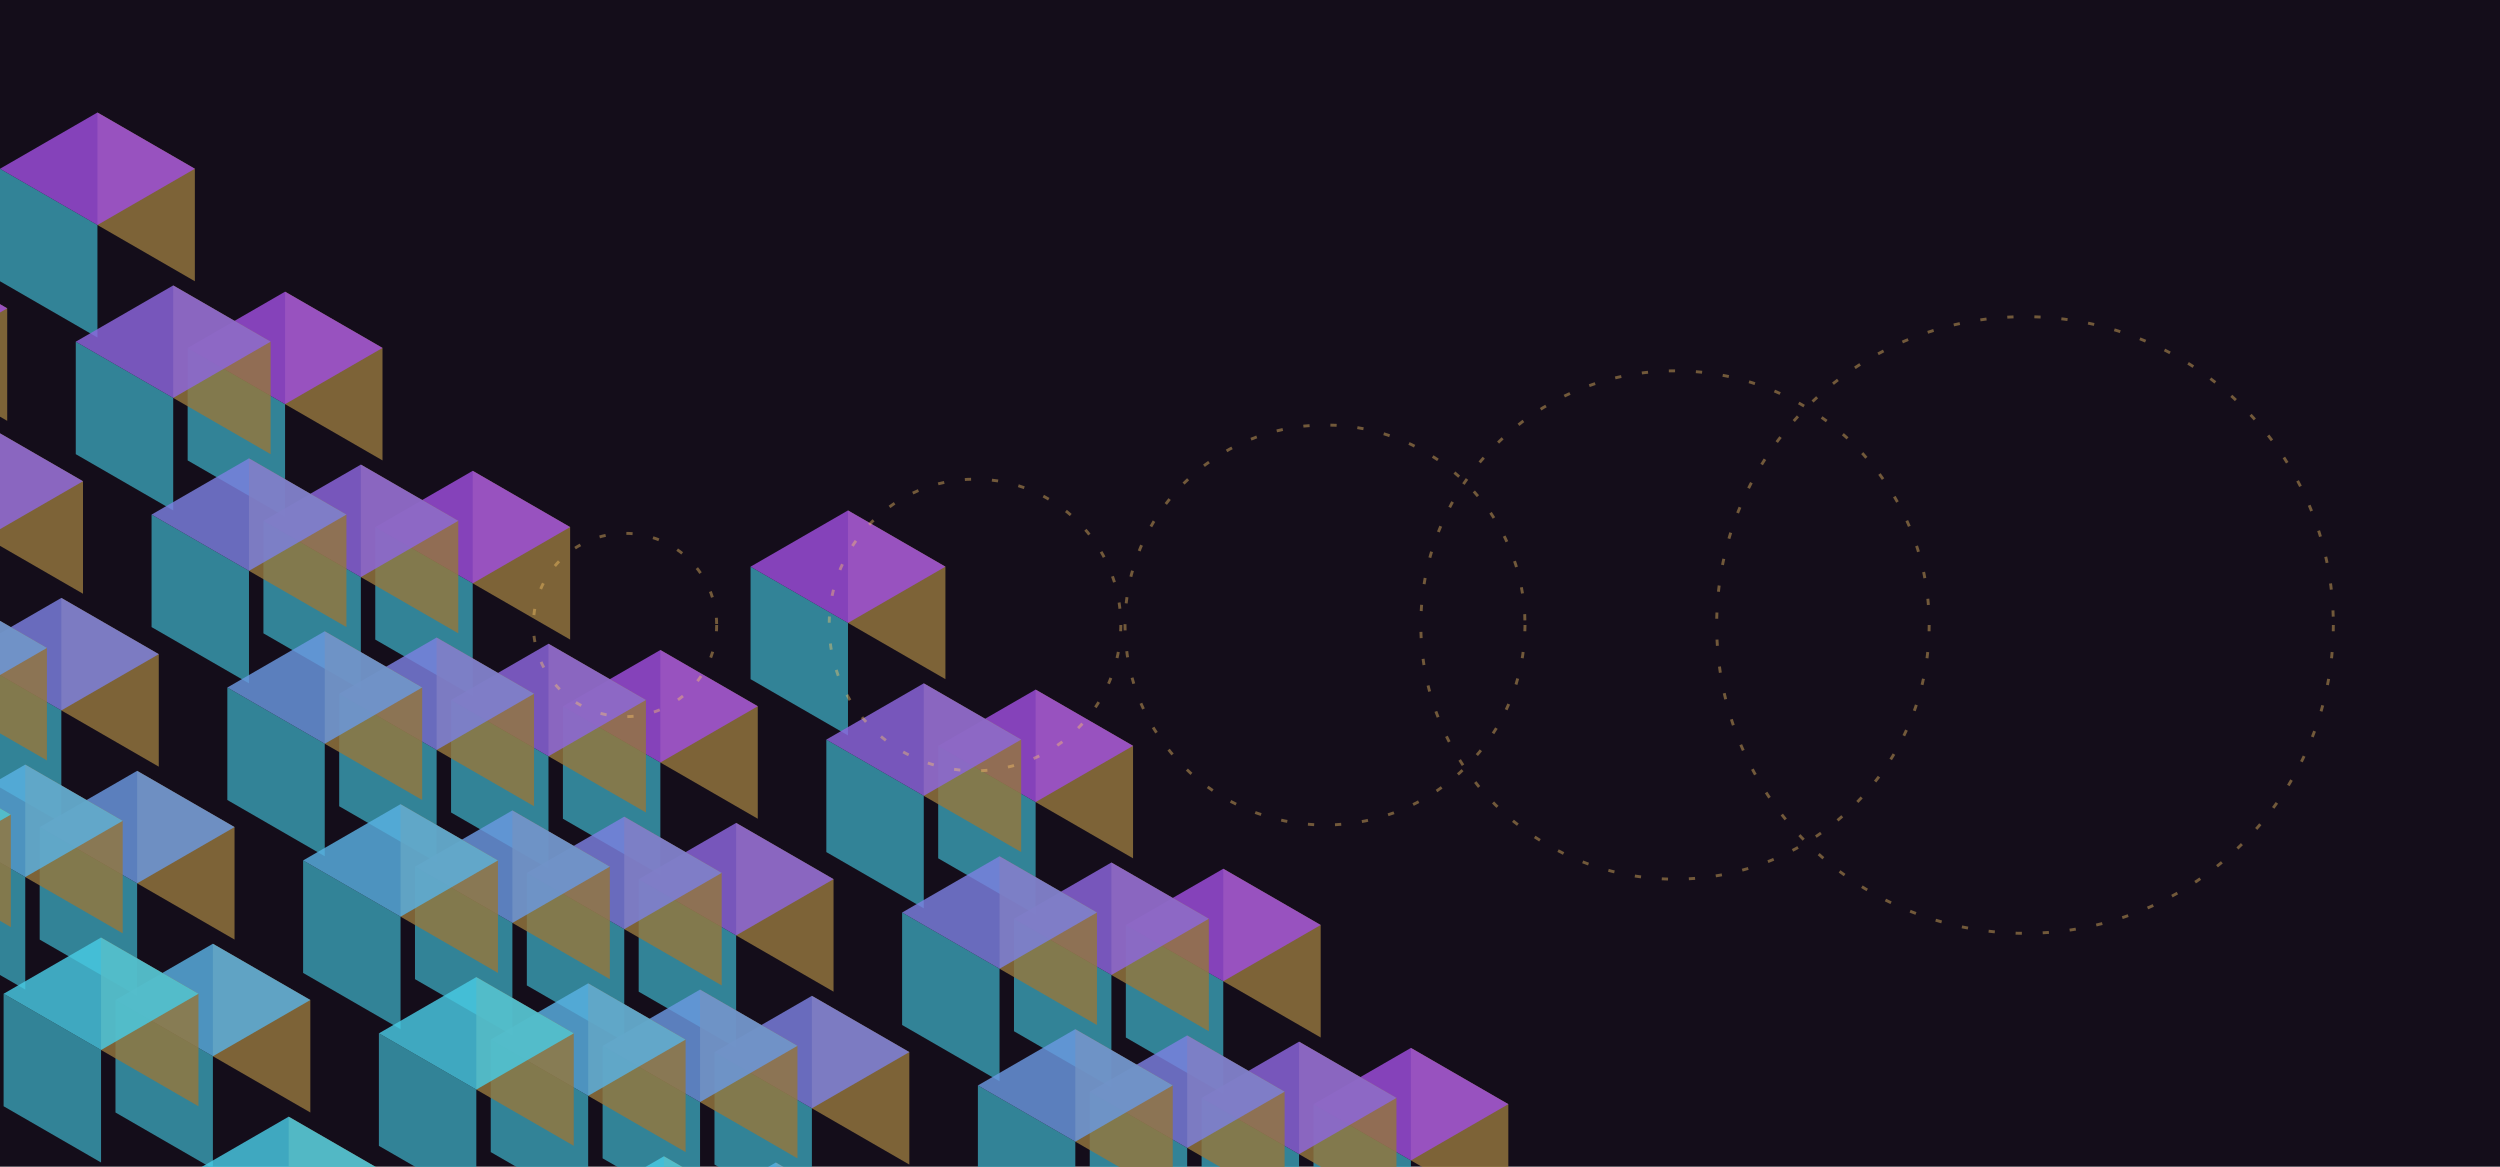
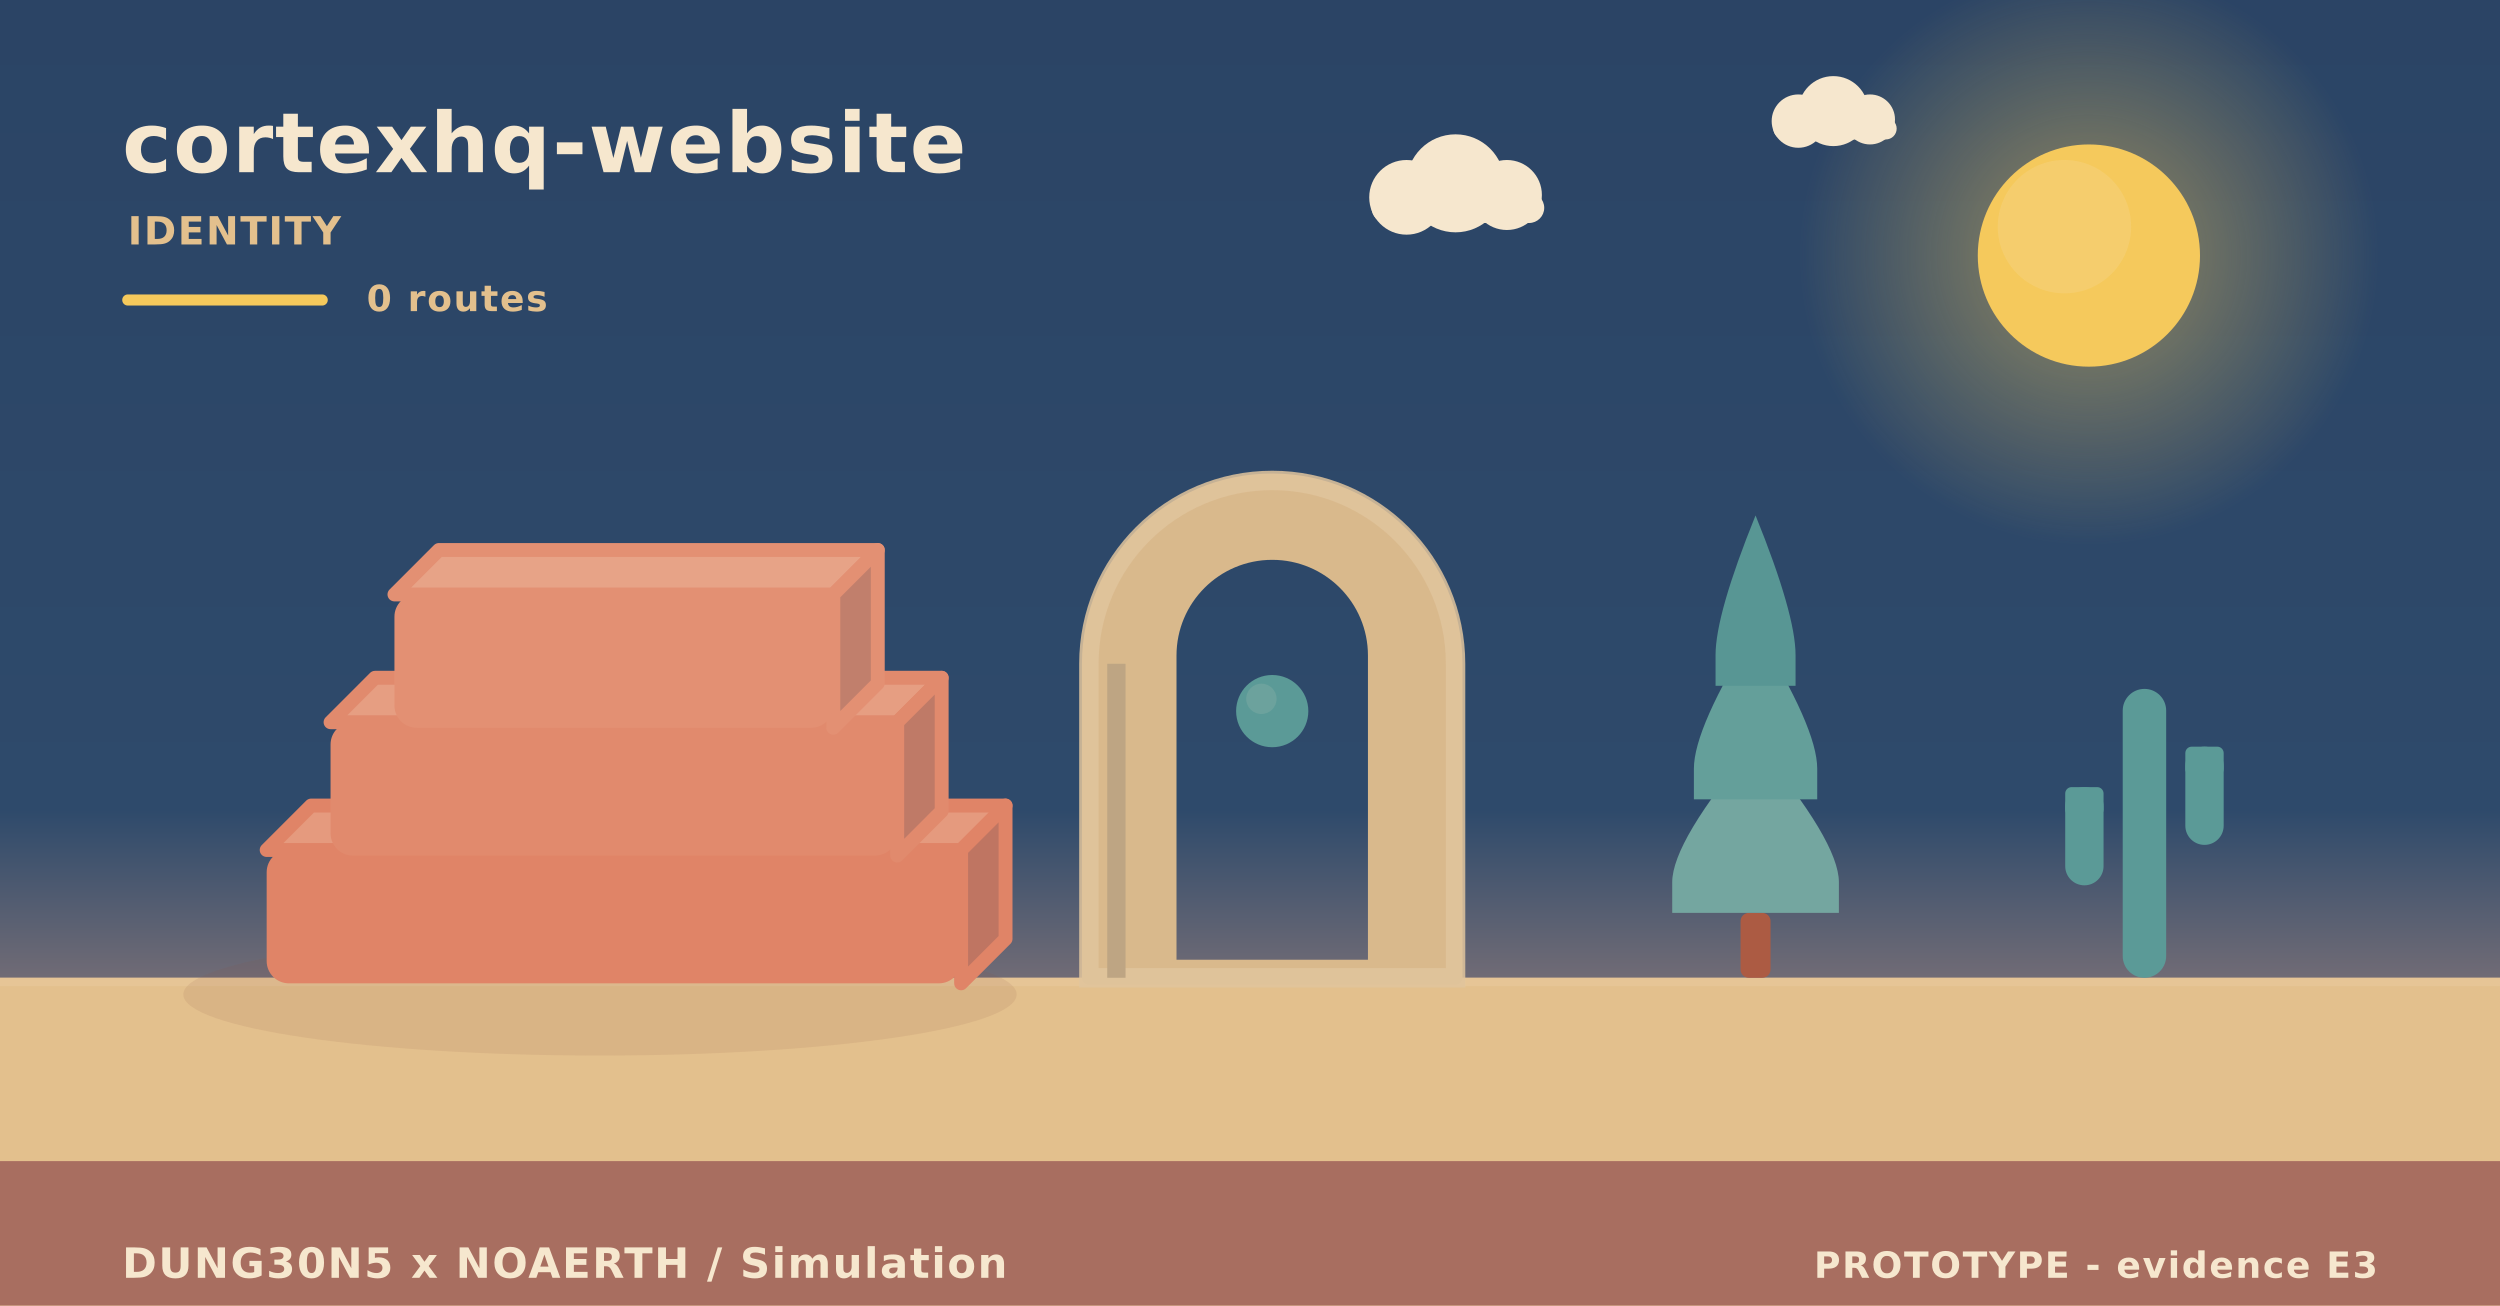
- <svg xmlns="http://www.w3.org/2000/svg" viewBox="0 0 1200 560" width="1200" height="560" role="img" aria-label="cortexhq-website hero">
-   <rect width="1200" height="560" fill="#140d1a" />
-   <defs>
-     <linearGradient id="gh" x1="0" y1="0" x2="1" y2="1">
-       <stop offset="0%" stop-color="#9d4edd" />
-       <stop offset="100%" stop-color="#48cae4" />
-     </linearGradient>
-   </defs>
-   <polygon points="-43.30,175.00 3.46,202.00 3.46,148.00 -43.30,121.00" fill="#94763d" opacity="0.82" />
-   <polygon points="-90.07,202.00 -43.30,229.00 -43.30,175.00 -90.07,148.00" fill="#389eb2" opacity="0.82" />
-   <polygon points="-43.30,121.00 3.46,148.00 -43.30,175.00 -90.07,148.00" fill="#9d4edd" opacity="0.82" />
-   <polygon points="-96.99,172.00 -50.23,199.00 -50.23,145.00 -96.99,118.00" fill="#94763d" opacity="0.82" />
-   <polygon points="-143.76,199.00 -96.99,226.00 -96.99,172.00 -143.76,145.00" fill="#389eb2" opacity="0.82" />
-   <polygon points="-96.99,118.00 -50.23,145.00 -96.99,172.00 -143.76,145.00" fill="#8c67de" opacity="0.82" />
-   <polygon points="-150.69,169.00 -103.92,196.00 -103.92,142.00 -150.69,115.00" fill="#94763d" opacity="0.82" />
-   <polygon points="-197.45,196.00 -150.69,223.00 -150.69,169.00 -197.45,142.00" fill="#389eb2" opacity="0.82" />
-   <polygon points="-150.69,115.00 -103.92,142.00 -150.69,169.00 -197.45,142.00" fill="#7b80e0" opacity="0.82" />
-   <polygon points="-204.38,166.00 -157.62,193.00 -157.62,139.00 -204.38,112.00" fill="#94763d" opacity="0.82" />
-   <polygon points="-251.15,193.00 -204.38,220.00 -204.38,166.00 -251.15,139.00" fill="#389eb2" opacity="0.82" />
-   <polygon points="-204.38,112.00 -157.62,139.00 -204.38,166.00 -251.15,139.00" fill="#6a98e1" opacity="0.82" />
-   <polygon points="-258.08,163.00 -211.31,190.00 -211.31,136.00 -258.08,109.00" fill="#94763d" opacity="0.82" />
-   <polygon points="-304.84,190.00 -258.08,217.00 -258.08,163.00 -304.84,136.00" fill="#389eb2" opacity="0.82" />
-   <polygon points="-258.08,109.00 -211.31,136.00 -258.08,163.00 -304.84,136.00" fill="#59b1e3" opacity="0.82" />
-   <polygon points="-311.77,313.00 -265.00,340.00 -265.00,286.00 -311.77,259.00" fill="#94763d" opacity="0.82" />
-   <polygon points="-358.53,340.00 -311.77,367.00 -311.77,313.00 -358.53,286.00" fill="#389eb2" opacity="0.82" />
-   <polygon points="-311.77,259.00 -265.00,286.00 -311.77,313.00 -358.53,286.00" fill="#48cae4" opacity="0.82" />
-   <polygon points="46.77,108.00 93.53,135.00 93.53,81.00 46.77,54.00" fill="#94763d" opacity="0.82" />
-   <polygon points="0.00,135.00 46.77,162.00 46.77,108.00 0.00,81.00" fill="#389eb2" opacity="0.82" />
-   <polygon points="46.77,54.00 93.53,81.00 46.77,108.00 0.00,81.00" fill="#9d4edd" opacity="0.82" />
-   <polygon points="-6.93,258.00 39.84,285.00 39.84,231.00 -6.93,204.00" fill="#94763d" opacity="0.82" />
-   <polygon points="-53.69,285.00 -6.93,312.00 -6.93,258.00 -53.69,231.00" fill="#389eb2" opacity="0.82" />
-   <polygon points="-6.93,204.00 39.84,231.00 -6.93,258.00 -53.69,231.00" fill="#8c67de" opacity="0.82" />
-   <polygon points="-60.62,255.00 -13.86,282.00 -13.86,228.00 -60.62,201.00" fill="#94763d" opacity="0.82" />
-   <polygon points="-107.39,282.00 -60.62,309.00 -60.62,255.00 -107.39,228.00" fill="#389eb2" opacity="0.82" />
-   <polygon points="-60.62,201.00 -13.86,228.00 -60.62,255.00 -107.39,228.00" fill="#7b80e0" opacity="0.82" />
-   <polygon points="-114.32,252.00 -67.55,279.00 -67.55,225.00 -114.32,198.00" fill="#94763d" opacity="0.82" />
-   <polygon points="-161.08,279.00 -114.32,306.00 -114.32,252.00 -161.08,225.00" fill="#389eb2" opacity="0.82" />
-   <polygon points="-114.32,198.00 -67.55,225.00 -114.32,252.00 -161.08,225.00" fill="#6a98e1" opacity="0.82" />
-   <polygon points="-168.01,249.00 -121.24,276.00 -121.24,222.00 -168.01,195.00" fill="#94763d" opacity="0.82" />
-   <polygon points="-214.77,276.00 -168.01,303.00 -168.01,249.00 -214.77,222.00" fill="#389eb2" opacity="0.82" />
-   <polygon points="-168.01,195.00 -121.24,222.00 -168.01,249.00 -214.77,222.00" fill="#59b1e3" opacity="0.82" />
-   <polygon points="-221.70,246.00 -174.94,273.00 -174.94,219.00 -221.70,192.00" fill="#94763d" opacity="0.82" />
-   <polygon points="-268.47,273.00 -221.70,300.00 -221.70,246.00 -268.47,219.00" fill="#389eb2" opacity="0.82" />
-   <polygon points="-221.70,192.00 -174.94,219.00 -221.70,246.00 -268.47,219.00" fill="#48cae4" opacity="0.82" />
-   <polygon points="136.83,194.00 183.60,221.00 183.60,167.00 136.83,140.00" fill="#94763d" opacity="0.82" />
-   <polygon points="90.07,221.00 136.83,248.00 136.83,194.00 90.07,167.00" fill="#389eb2" opacity="0.82" />
-   <polygon points="136.83,140.00 183.60,167.00 136.83,194.00 90.07,167.00" fill="#9d4edd" opacity="0.82" />
-   <polygon points="83.14,191.00 129.90,218.00 129.90,164.00 83.14,137.00" fill="#94763d" opacity="0.82" />
-   <polygon points="36.37,218.00 83.14,245.00 83.14,191.00 36.37,164.00" fill="#389eb2" opacity="0.82" />
-   <polygon points="83.14,137.00 129.90,164.00 83.14,191.00 36.37,164.00" fill="#8c67de" opacity="0.82" />
-   <polygon points="29.44,341.00 76.21,368.00 76.21,314.00 29.44,287.00" fill="#94763d" opacity="0.82" />
-   <polygon points="-17.32,368.00 29.44,395.00 29.44,341.00 -17.32,314.00" fill="#389eb2" opacity="0.82" />
-   <polygon points="29.44,287.00 76.21,314.00 29.44,341.00 -17.32,314.00" fill="#7b80e0" opacity="0.82" />
-   <polygon points="-24.25,338.00 22.52,365.00 22.52,311.00 -24.25,284.00" fill="#94763d" opacity="0.82" />
-   <polygon points="-71.01,365.00 -24.25,392.00 -24.25,338.00 -71.01,311.00" fill="#389eb2" opacity="0.82" />
-   <polygon points="-24.25,284.00 22.52,311.00 -24.25,338.00 -71.01,311.00" fill="#6a98e1" opacity="0.82" />
-   <polygon points="-77.94,335.00 -31.18,362.00 -31.18,308.00 -77.94,281.00" fill="#94763d" opacity="0.82" />
-   <polygon points="-124.71,362.00 -77.94,389.00 -77.94,335.00 -124.71,308.00" fill="#389eb2" opacity="0.82" />
-   <polygon points="-77.94,281.00 -31.18,308.00 -77.94,335.00 -124.71,308.00" fill="#59b1e3" opacity="0.82" />
-   <polygon points="-131.64,332.00 -84.87,359.00 -84.87,305.00 -131.64,278.00" fill="#94763d" opacity="0.82" />
-   <polygon points="-178.40,359.00 -131.64,386.00 -131.64,332.00 -178.40,305.00" fill="#389eb2" opacity="0.82" />
-   <polygon points="-131.64,278.00 -84.87,305.00 -131.64,332.00 -178.40,305.00" fill="#48cae4" opacity="0.82" />
-   <polygon points="226.90,280.00 273.66,307.00 273.66,253.00 226.90,226.00" fill="#94763d" opacity="0.82" />
-   <polygon points="180.13,307.00 226.90,334.00 226.90,280.00 180.13,253.00" fill="#389eb2" opacity="0.82" />
-   <polygon points="226.90,226.00 273.66,253.00 226.90,280.00 180.13,253.00" fill="#9d4edd" opacity="0.82" />
-   <polygon points="173.21,277.00 219.97,304.00 219.97,250.00 173.21,223.00" fill="#94763d" opacity="0.82" />
-   <polygon points="126.44,304.00 173.21,331.00 173.21,277.00 126.44,250.00" fill="#389eb2" opacity="0.82" />
-   <polygon points="173.21,223.00 219.97,250.00 173.21,277.00 126.44,250.00" fill="#8c67de" opacity="0.82" />
-   <polygon points="119.51,274.00 166.28,301.00 166.28,247.00 119.51,220.00" fill="#94763d" opacity="0.82" />
-   <polygon points="72.75,301.00 119.51,328.00 119.51,274.00 72.75,247.00" fill="#389eb2" opacity="0.82" />
-   <polygon points="119.51,220.00 166.28,247.00 119.51,274.00 72.75,247.00" fill="#7b80e0" opacity="0.82" />
-   <polygon points="65.82,424.00 112.58,451.00 112.58,397.00 65.82,370.00" fill="#94763d" opacity="0.82" />
-   <polygon points="19.05,451.00 65.82,478.00 65.82,424.00 19.05,397.00" fill="#389eb2" opacity="0.82" />
-   <polygon points="65.82,370.00 112.58,397.00 65.82,424.00 19.05,397.00" fill="#6a98e1" opacity="0.82" />
-   <polygon points="12.12,421.00 58.89,448.00 58.89,394.00 12.12,367.00" fill="#94763d" opacity="0.82" />
-   <polygon points="-34.64,448.00 12.12,475.00 12.12,421.00 -34.64,394.00" fill="#389eb2" opacity="0.82" />
-   <polygon points="12.12,367.00 58.89,394.00 12.12,421.00 -34.64,394.00" fill="#59b1e3" opacity="0.82" />
-   <polygon points="-41.57,418.00 5.20,445.00 5.20,391.00 -41.57,364.00" fill="#94763d" opacity="0.82" />
-   <polygon points="-88.33,445.00 -41.57,472.00 -41.57,418.00 -88.33,391.00" fill="#389eb2" opacity="0.82" />
-   <polygon points="-41.57,364.00 5.20,391.00 -41.57,418.00 -88.33,391.00" fill="#48cae4" opacity="0.82" />
-   <polygon points="316.97,366.00 363.73,393.00 363.73,339.00 316.97,312.00" fill="#94763d" opacity="0.82" />
-   <polygon points="270.20,393.00 316.97,420.00 316.97,366.00 270.20,339.00" fill="#389eb2" opacity="0.82" />
-   <polygon points="316.97,312.00 363.73,339.00 316.97,366.00 270.20,339.00" fill="#9d4edd" opacity="0.82" />
-   <polygon points="263.27,363.00 310.04,390.00 310.04,336.00 263.27,309.00" fill="#94763d" opacity="0.82" />
-   <polygon points="216.51,390.00 263.27,417.00 263.27,363.00 216.51,336.00" fill="#389eb2" opacity="0.82" />
-   <polygon points="263.27,309.00 310.04,336.00 263.27,363.00 216.51,336.00" fill="#8c67de" opacity="0.82" />
-   <polygon points="209.58,360.00 256.34,387.00 256.34,333.00 209.58,306.00" fill="#94763d" opacity="0.82" />
-   <polygon points="162.81,387.00 209.58,414.00 209.58,360.00 162.81,333.00" fill="#389eb2" opacity="0.82" />
-   <polygon points="209.58,306.00 256.34,333.00 209.58,360.00 162.81,333.00" fill="#7b80e0" opacity="0.82" />
-   <polygon points="155.88,357.00 202.65,384.00 202.65,330.00 155.88,303.00" fill="#94763d" opacity="0.82" />
-   <polygon points="109.12,384.00 155.88,411.00 155.88,357.00 109.12,330.00" fill="#389eb2" opacity="0.82" />
-   <polygon points="155.88,303.00 202.65,330.00 155.88,357.00 109.12,330.00" fill="#6a98e1" opacity="0.82" />
-   <polygon points="102.19,507.00 148.96,534.00 148.96,480.00 102.19,453.00" fill="#94763d" opacity="0.82" />
-   <polygon points="55.43,534.00 102.19,561.00 102.19,507.00 55.43,480.00" fill="#389eb2" opacity="0.82" />
-   <polygon points="102.19,453.00 148.96,480.00 102.19,507.00 55.43,480.00" fill="#59b1e3" opacity="0.82" />
-   <polygon points="48.50,504.00 95.26,531.00 95.26,477.00 48.50,450.00" fill="#94763d" opacity="0.82" />
-   <polygon points="1.73,531.00 48.50,558.00 48.50,504.00 1.73,477.00" fill="#389eb2" opacity="0.82" />
-   <polygon points="48.50,450.00 95.26,477.00 48.50,504.00 1.73,477.00" fill="#48cae4" opacity="0.82" />
-   <polygon points="407.03,299.00 453.80,326.00 453.80,272.00 407.03,245.00" fill="#94763d" opacity="0.82" />
-   <polygon points="360.27,326.00 407.03,353.00 407.03,299.00 360.27,272.00" fill="#389eb2" opacity="0.82" />
-   <polygon points="407.03,245.00 453.80,272.00 407.03,299.00 360.27,272.00" fill="#9d4edd" opacity="0.82" />
-   <polygon points="353.34,449.00 400.10,476.00 400.10,422.00 353.34,395.00" fill="#94763d" opacity="0.82" />
-   <polygon points="306.57,476.00 353.34,503.00 353.34,449.00 306.57,422.00" fill="#389eb2" opacity="0.82" />
-   <polygon points="353.34,395.00 400.10,422.00 353.34,449.00 306.57,422.00" fill="#8c67de" opacity="0.82" />
-   <polygon points="299.64,446.00 346.41,473.00 346.41,419.00 299.64,392.00" fill="#94763d" opacity="0.82" />
-   <polygon points="252.88,473.00 299.64,500.00 299.64,446.00 252.88,419.00" fill="#389eb2" opacity="0.82" />
-   <polygon points="299.64,392.00 346.41,419.00 299.64,446.00 252.88,419.00" fill="#7b80e0" opacity="0.82" />
-   <polygon points="245.95,443.00 292.72,470.00 292.72,416.00 245.95,389.00" fill="#94763d" opacity="0.82" />
-   <polygon points="199.19,470.00 245.95,497.00 245.95,443.00 199.19,416.00" fill="#389eb2" opacity="0.82" />
-   <polygon points="245.95,389.00 292.72,416.00 245.95,443.00 199.19,416.00" fill="#6a98e1" opacity="0.82" />
-   <polygon points="192.26,440.00 239.02,467.00 239.02,413.00 192.26,386.00" fill="#94763d" opacity="0.82" />
-   <polygon points="145.49,467.00 192.26,494.00 192.26,440.00 145.49,413.00" fill="#389eb2" opacity="0.82" />
-   <polygon points="192.26,386.00 239.02,413.00 192.26,440.00 145.49,413.00" fill="#59b1e3" opacity="0.82" />
-   <polygon points="138.56,590.00 185.33,617.00 185.33,563.00 138.56,536.00" fill="#94763d" opacity="0.82" />
-   <polygon points="91.80,617.00 138.56,644.00 138.56,590.00 91.80,563.00" fill="#389eb2" opacity="0.82" />
-   <polygon points="138.56,536.00 185.33,563.00 138.56,590.00 91.80,563.00" fill="#48cae4" opacity="0.82" />
-   <polygon points="497.10,385.00 543.86,412.00 543.86,358.00 497.10,331.00" fill="#94763d" opacity="0.82" />
-   <polygon points="450.33,412.00 497.10,439.00 497.10,385.00 450.33,358.00" fill="#389eb2" opacity="0.82" />
-   <polygon points="497.10,331.00 543.86,358.00 497.10,385.00 450.33,358.00" fill="#9d4edd" opacity="0.82" />
-   <polygon points="443.41,382.00 490.17,409.00 490.17,355.00 443.41,328.00" fill="#94763d" opacity="0.82" />
-   <polygon points="396.64,409.00 443.41,436.00 443.41,382.00 396.64,355.00" fill="#389eb2" opacity="0.82" />
-   <polygon points="443.41,328.00 490.17,355.00 443.41,382.00 396.64,355.00" fill="#8c67de" opacity="0.82" />
-   <polygon points="389.71,532.00 436.48,559.00 436.48,505.00 389.71,478.00" fill="#94763d" opacity="0.82" />
-   <polygon points="342.95,559.00 389.71,586.00 389.71,532.00 342.95,505.00" fill="#389eb2" opacity="0.82" />
-   <polygon points="389.71,478.00 436.48,505.00 389.71,532.00 342.95,505.00" fill="#7b80e0" opacity="0.82" />
-   <polygon points="336.02,529.00 382.78,556.00 382.78,502.00 336.02,475.00" fill="#94763d" opacity="0.82" />
-   <polygon points="289.25,556.00 336.02,583.00 336.02,529.00 289.25,502.00" fill="#389eb2" opacity="0.82" />
-   <polygon points="336.02,475.00 382.78,502.00 336.02,529.00 289.25,502.00" fill="#6a98e1" opacity="0.82" />
-   <polygon points="282.32,526.00 329.09,553.00 329.09,499.00 282.32,472.00" fill="#94763d" opacity="0.82" />
-   <polygon points="235.56,553.00 282.32,580.00 282.32,526.00 235.56,499.00" fill="#389eb2" opacity="0.82" />
-   <polygon points="282.32,472.00 329.09,499.00 282.32,526.00 235.56,499.00" fill="#59b1e3" opacity="0.82" />
-   <polygon points="228.63,523.00 275.40,550.00 275.40,496.00 228.63,469.00" fill="#94763d" opacity="0.82" />
-   <polygon points="181.87,550.00 228.63,577.00 228.63,523.00 181.87,496.00" fill="#389eb2" opacity="0.82" />
-   <polygon points="228.63,469.00 275.40,496.00 228.63,523.00 181.87,496.00" fill="#48cae4" opacity="0.82" />
-   <polygon points="587.17,471.00 633.93,498.00 633.93,444.00 587.17,417.00" fill="#94763d" opacity="0.82" />
-   <polygon points="540.40,498.00 587.17,525.00 587.17,471.00 540.40,444.00" fill="#389eb2" opacity="0.82" />
-   <polygon points="587.17,417.00 633.93,444.00 587.17,471.00 540.40,444.00" fill="#9d4edd" opacity="0.82" />
-   <polygon points="533.47,468.00 580.24,495.00 580.24,441.00 533.47,414.00" fill="#94763d" opacity="0.82" />
-   <polygon points="486.71,495.00 533.47,522.00 533.47,468.00 486.71,441.00" fill="#389eb2" opacity="0.82" />
-   <polygon points="533.47,414.00 580.24,441.00 533.47,468.00 486.71,441.00" fill="#8c67de" opacity="0.82" />
-   <polygon points="479.78,465.00 526.54,492.00 526.54,438.00 479.78,411.00" fill="#94763d" opacity="0.82" />
-   <polygon points="433.01,492.00 479.78,519.00 479.78,465.00 433.01,438.00" fill="#389eb2" opacity="0.82" />
-   <polygon points="479.78,411.00 526.54,438.00 479.78,465.00 433.01,438.00" fill="#7b80e0" opacity="0.82" />
-   <polygon points="426.08,615.00 472.85,642.00 472.85,588.00 426.08,561.00" fill="#94763d" opacity="0.82" />
-   <polygon points="379.32,642.00 426.08,669.00 426.08,615.00 379.32,588.00" fill="#389eb2" opacity="0.82" />
-   <polygon points="426.08,561.00 472.85,588.00 426.08,615.00 379.32,588.00" fill="#6a98e1" opacity="0.82" />
-   <polygon points="372.39,612.00 419.16,639.00 419.16,585.00 372.39,558.00" fill="#94763d" opacity="0.82" />
-   <polygon points="325.63,639.00 372.39,666.00 372.39,612.00 325.63,585.00" fill="#389eb2" opacity="0.82" />
-   <polygon points="372.39,558.00 419.16,585.00 372.39,612.00 325.63,585.00" fill="#59b1e3" opacity="0.82" />
-   <polygon points="318.70,609.00 365.46,636.00 365.46,582.00 318.70,555.00" fill="#94763d" opacity="0.82" />
-   <polygon points="271.93,636.00 318.70,663.00 318.70,609.00 271.93,582.00" fill="#389eb2" opacity="0.82" />
-   <polygon points="318.70,555.00 365.46,582.00 318.70,609.00 271.93,582.00" fill="#48cae4" opacity="0.82" />
-   <polygon points="677.23,557.00 724.00,584.00 724.00,530.00 677.23,503.00" fill="#94763d" opacity="0.82" />
-   <polygon points="630.47,584.00 677.23,611.00 677.23,557.00 630.47,530.00" fill="#389eb2" opacity="0.82" />
-   <polygon points="677.23,503.00 724.00,530.00 677.23,557.00 630.47,530.00" fill="#9d4edd" opacity="0.82" />
-   <polygon points="623.54,554.00 670.30,581.00 670.30,527.00 623.54,500.00" fill="#94763d" opacity="0.82" />
-   <polygon points="576.77,581.00 623.54,608.00 623.54,554.00 576.77,527.00" fill="#389eb2" opacity="0.82" />
-   <polygon points="623.54,500.00 670.30,527.00 623.54,554.00 576.77,527.00" fill="#8c67de" opacity="0.82" />
-   <polygon points="569.84,551.00 616.61,578.00 616.61,524.00 569.84,497.00" fill="#94763d" opacity="0.82" />
-   <polygon points="523.08,578.00 569.84,605.00 569.84,551.00 523.08,524.00" fill="#389eb2" opacity="0.82" />
-   <polygon points="569.84,497.00 616.61,524.00 569.84,551.00 523.08,524.00" fill="#7b80e0" opacity="0.82" />
-   <polygon points="516.15,548.00 562.92,575.00 562.92,521.00 516.15,494.00" fill="#94763d" opacity="0.82" />
-   <polygon points="469.39,575.00 516.15,602.00 516.15,548.00 469.39,521.00" fill="#389eb2" opacity="0.82" />
-   <polygon points="516.15,494.00 562.92,521.00 516.15,548.00 469.39,521.00" fill="#6a98e1" opacity="0.82" />
-   <polygon points="462.46,698.00 509.22,725.00 509.22,671.00 462.46,644.00" fill="#94763d" opacity="0.82" />
-   <polygon points="415.69,725.00 462.46,752.00 462.46,698.00 415.69,671.00" fill="#389eb2" opacity="0.82" />
-   <polygon points="462.46,644.00 509.22,671.00 462.46,698.00 415.69,671.00" fill="#59b1e3" opacity="0.82" />
-   <polygon points="408.76,695.00 455.53,722.00 455.53,668.00 408.76,641.00" fill="#94763d" opacity="0.82" />
-   <polygon points="362.00,722.00 408.76,749.00 408.76,695.00 362.00,668.00" fill="#389eb2" opacity="0.82" />
-   <polygon points="408.76,641.00 455.53,668.00 408.76,695.00 362.00,668.00" fill="#48cae4" opacity="0.82" />
-   <circle cx="300.00" cy="300.00" r="44.00" fill="none" stroke="rgba(255,203,105,0.400)" stroke-width="1.40" opacity="1.00" stroke-dasharray="3 10" />
-   <circle cx="468.00" cy="300.00" r="70.00" fill="none" stroke="rgba(255,203,105,0.400)" stroke-width="1.40" opacity="1.00" stroke-dasharray="3 10" />
-   <circle cx="636.00" cy="300.00" r="96.00" fill="none" stroke="rgba(255,203,105,0.400)" stroke-width="1.40" opacity="1.00" stroke-dasharray="3 10" />
-   <circle cx="804.00" cy="300.00" r="122.00" fill="none" stroke="rgba(255,203,105,0.400)" stroke-width="1.40" opacity="1.00" stroke-dasharray="3 10" />
-   <circle cx="972.00" cy="300.00" r="148.00" fill="none" stroke="rgba(255,203,105,0.400)" stroke-width="1.40" opacity="1.00" stroke-dasharray="3 10" />
+ <svg xmlns="http://www.w3.org/2000/svg" width="900" height="470" viewBox="0 0 900 470" role="img" aria-label="cortexhq-website - identity">
+   <linearGradient id="skyh" x1="0" y1="0" x2="0" y2="1">
+     <stop offset="0" stop-color="#2b4465" />
+     <stop offset="0.62" stop-color="#2e4a6b" />
+     <stop offset="1" stop-color="#f3ad8a" />
+   </linearGradient>
+   <rect width="900" height="470" fill="url(#skyh)" />
+   <radialGradient id="sunh">
+     <stop offset="0.35" stop-color="#f5c95c" stop-opacity="0.34" />
+     <stop offset="1" stop-color="#f5c95c" stop-opacity="0" />
+   </radialGradient>
+   <circle cx="752" cy="92" r="104" fill="url(#sunh)" />
+   <circle cx="752" cy="92" r="40" fill="#f5c95c" />
+   <circle cx="743.2" cy="81.6" r="24" fill="#f5d27e" opacity="0.5" />
+   <g>
+     <circle cx="524" cy="66" r="17.64" fill="#f6e7ce" />
+     <circle cx="506.36" cy="71.04" r="13.44" fill="#f6e7ce" />
+     <circle cx="542.48" cy="70.2" r="12.6" fill="#f6e7ce" />
+     <rect x="493.76" y="69.36" width="62.16" height="10.92" rx="5.46" fill="#f6e7ce" />
+   </g>
+   <g>
+     <circle cx="660" cy="40" r="12.6" fill="#f6e7ce" />
+     <circle cx="647.4" cy="43.6" r="9.6" fill="#f6e7ce" />
+     <circle cx="673.2" cy="43" r="9" fill="#f6e7ce" />
+     <rect x="638.4" y="42.4" width="44.4" height="7.8" rx="3.9" fill="#f6e7ce" />
+   </g>
+   <rect x="0" y="352" width="900" height="118" fill="#e3c08d" />
+   <rect x="0" y="352" width="900" height="3" fill="#e6c596" />
+   <text x="44" y="62" font-family="Verdana,DejaVu Sans,sans-serif" font-size="30" font-weight="700" letter-spacing="0.6" fill="#f6e7ce" text-anchor="start">cortexhq-website</text>
+   <text x="46" y="88" font-family="Verdana,DejaVu Sans,sans-serif" font-size="14" font-weight="700" letter-spacing="0.6" fill="#e3c08d" text-anchor="start">IDENTITY</text>
+   <rect x="44" y="106" width="74" height="4" rx="2" fill="#f5c95c" />
+   <text x="132" y="112" font-family="Verdana,DejaVu Sans,sans-serif" font-size="13" font-weight="700" letter-spacing="0.6" fill="#e3c08d" text-anchor="start">0 routes</text>
+   <ellipse cx="216" cy="358" rx="150" ry="22" fill="rgba(138,90,68,0.11)" />
+   <path d="M96,306 L346,306 L362,290 L112,290 Z" fill="#e59a7e" stroke="#e08467" stroke-width="5" stroke-linejoin="round" />
+   <path d="M346,306 L362,290 L362,338 L346,354 Z" fill="#bf7562" stroke="#e08467" stroke-width="5" stroke-linejoin="round" />
+   <rect x="96" y="306" width="250" height="48" rx="8" fill="#e08467" />
+   <path d="M119,260 L323,260 L339,244 L135,244 Z" fill="#e69e82" stroke="#e18a6d" stroke-width="5" stroke-linejoin="round" />
+   <path d="M323,260 L339,244 L339,292 L323,308 Z" fill="#bf7a67" stroke="#e18a6d" stroke-width="5" stroke-linejoin="round" />
+   <rect x="119" y="260" width="204" height="48" rx="8" fill="#e18a6d" />
+   <path d="M142,214 L300,214 L316,198 L158,198 Z" fill="#e7a387" stroke="#e39073" stroke-width="5" stroke-linejoin="round" />
+   <path d="M300,214 L316,198 L316,246 L300,262 Z" fill="#c17f6c" stroke="#e39073" stroke-width="5" stroke-linejoin="round" />
+   <rect x="142" y="214" width="158" height="48" rx="8" fill="#e39073" />
+   <path d="M392,352 L392,238.96 A66,66 0 0 1 524,238.96 L524,352 Z M421.04,348 L421.04,236 A36.96,36.96 0 0 1 494.96,236 L494.96,348 Z" fill="#d9b98c" fill-rule="evenodd" stroke="#d9b98c" stroke-width="5" stroke-linejoin="round" />
+   <path d="M392,352 L392,238.96 A66,66 0 0 1 524,238.96 L524,352 Z" fill="none" stroke="#e0c49c" stroke-width="7" stroke-linecap="round" opacity="0.85" />
+   <rect x="398.6" y="238.96" width="6.6" height="113.04" fill="#bea583" />
+   <circle cx="458" cy="256" r="13" fill="#5b9a97" />
+   <circle cx="454.1" cy="251.58" r="5.46" fill="#7aa9a2" opacity="0.55" />
+   <rect x="626.6" y="328.64" width="10.8" height="23.36" rx="3" fill="#ac5b43" />
+   <path d="M632,267.32 Q602,302.89 602,317.6 Q602,328.64 602,328.64 L662,328.64 Q662,328.64 662,317.6 Q662,302.89 632,267.32 Z" fill="#74a6a0" />
+   <path d="M632,226.44 Q609.8,262.01 609.8,276.72 Q609.8,287.76 609.8,287.76 L654.2,287.76 Q654.2,287.76 654.2,276.72 Q654.2,262.01 632,226.44 Z" fill="#649f9a" />
+   <path d="M632,185.56 Q617.6,221.13 617.6,235.84 Q617.6,246.88 617.6,246.88 L646.4,246.88 Q646.4,246.88 646.4,235.84 Q646.4,221.13 632,185.56 Z" fill="#589694" />
+   <rect x="764.18" y="248" width="15.64" height="104" rx="7.82" fill="#5b9a97" />
+   <rect x="743.48" y="283.36" width="13.8" height="35.36" rx="6.9" fill="#5b9a97" />
+   <rect x="743.48" y="283.36" width="13.8" height="10.4" rx="2.3" fill="#5b9a97" />
+   <rect x="786.72" y="268.8" width="13.8" height="35.36" rx="6.9" fill="#5b9a97" />
+   <rect x="786.72" y="268.8" width="13.8" height="10.4" rx="2.3" fill="#5b9a97" />
+   <rect x="0" y="418" width="900" height="52" rx="0" fill="#a5695e" opacity="0.94" />
+   <text x="44" y="460" font-family="Verdana,DejaVu Sans,sans-serif" font-size="15" font-weight="700" letter-spacing="0.6" fill="#f6e7ce" text-anchor="start">DUNG30N5 x NOAERTH  /  Simulation</text>
+   <text x="856" y="460" font-family="Verdana,DejaVu Sans,sans-serif" font-size="13" font-weight="700" letter-spacing="0.6" fill="#f6e7ce" text-anchor="end">PROTOTYPE  -  evidence E3</text>
</svg>
